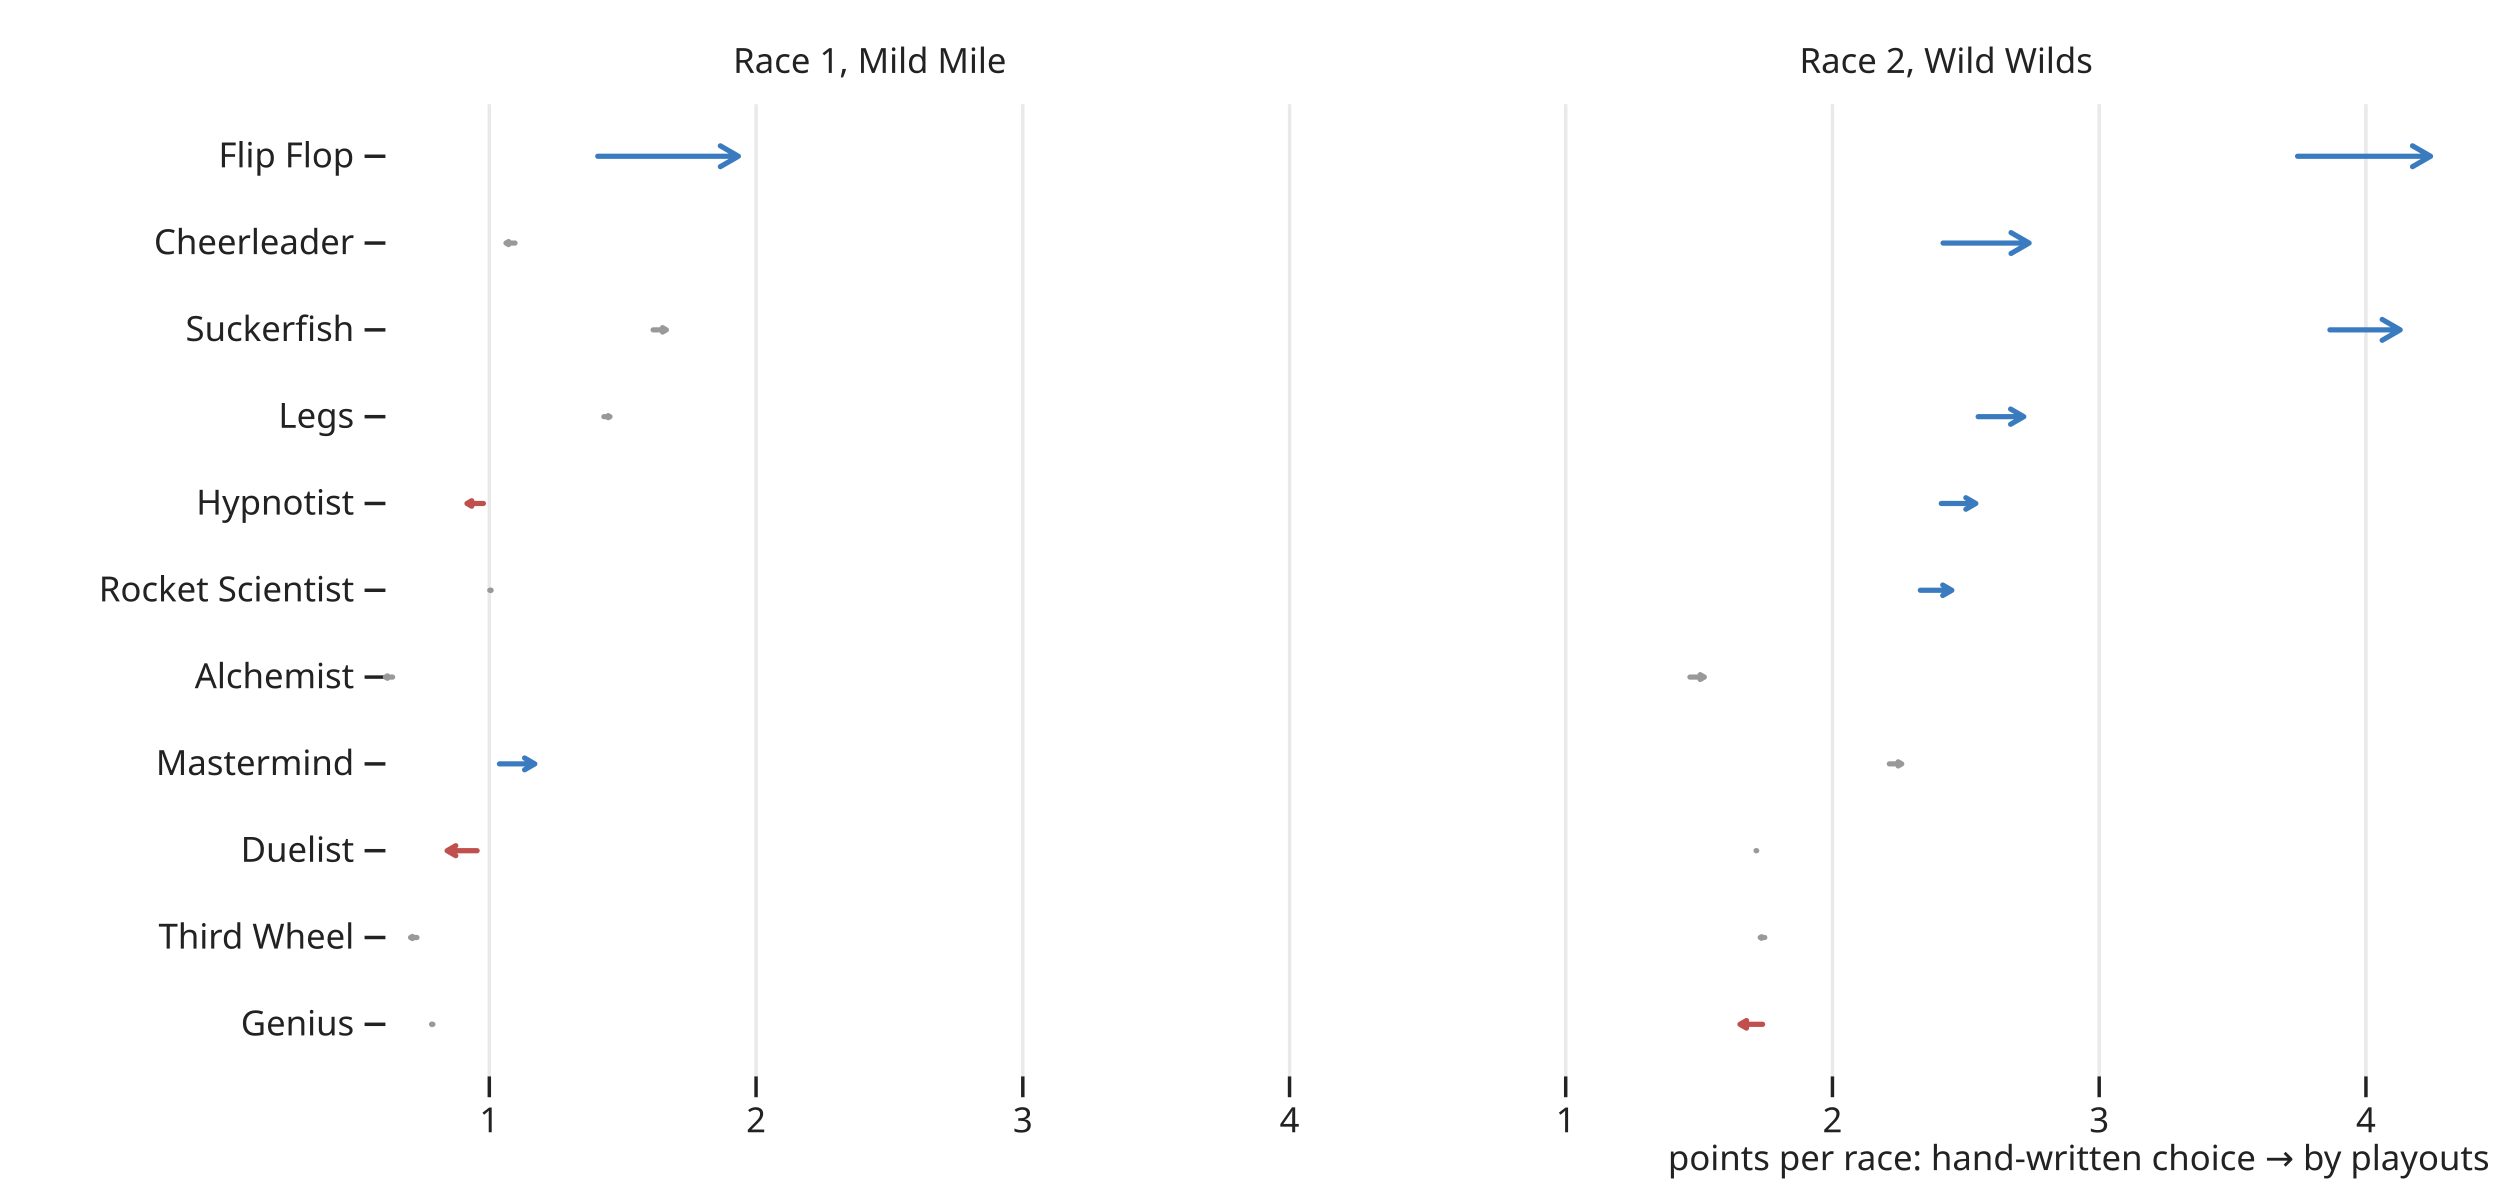
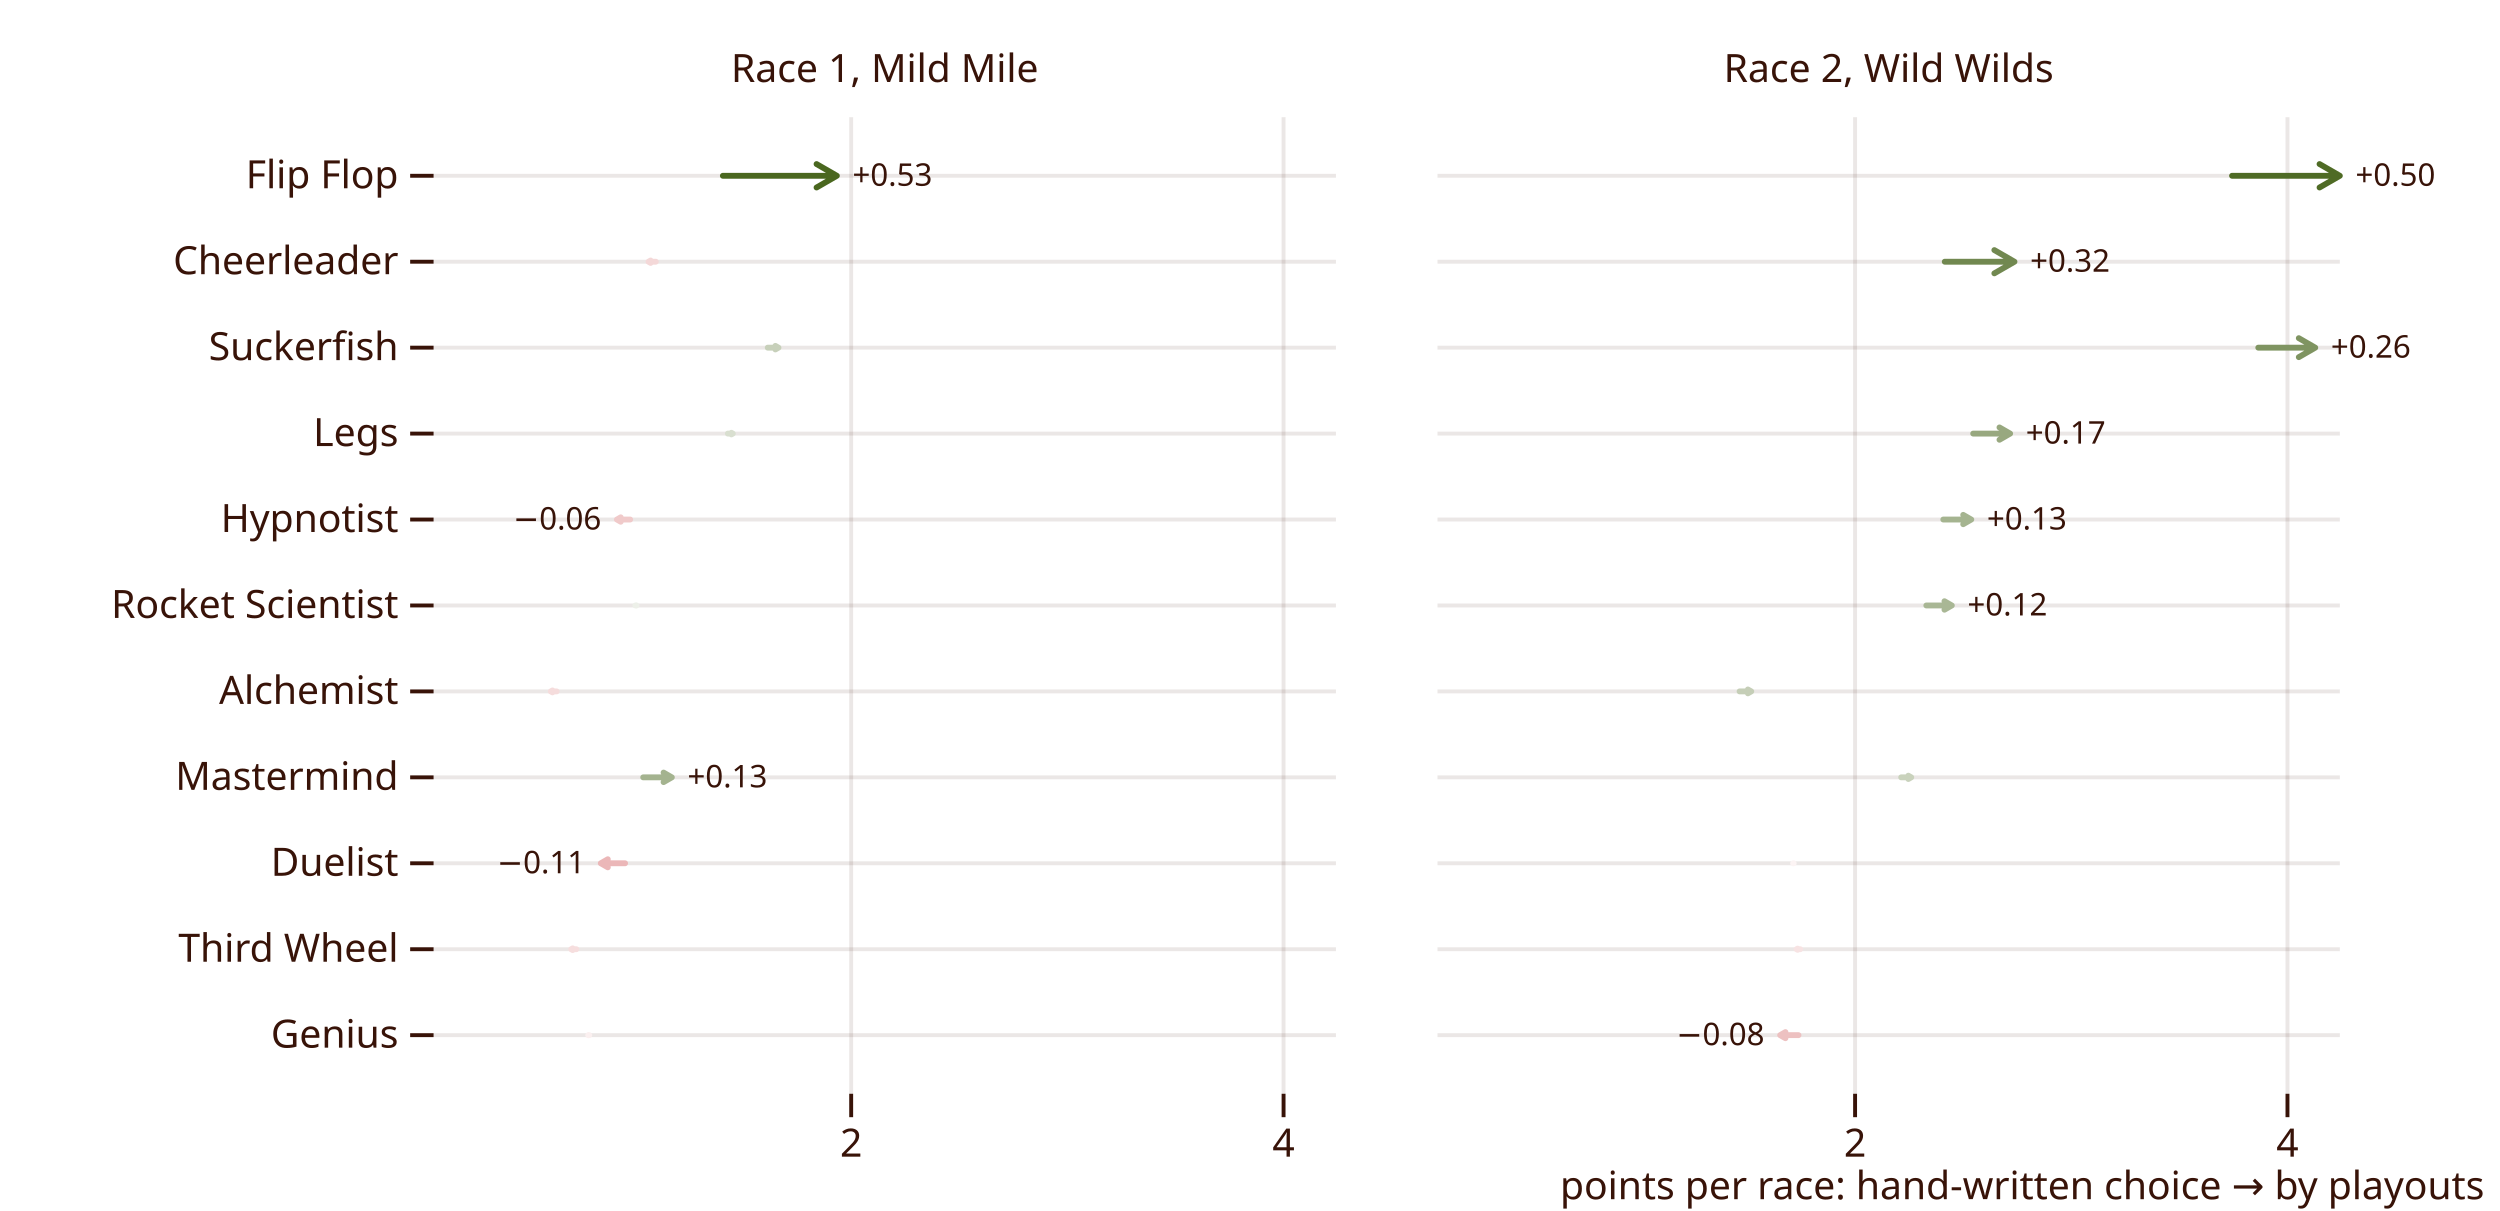
- <svg xmlns="http://www.w3.org/2000/svg" class="plot-d6a7b5" fill="currentColor" font-family="system-ui, sans-serif" font-size="10" text-anchor="middle" width="720" height="340" viewBox="0 0 720 340" style="background: white; color: rgb(34, 34, 34);">
+ <svg xmlns="http://www.w3.org/2000/svg" class="plot-d6a7b5" fill="currentColor" font-family="system-ui, sans-serif" font-size="10" text-anchor="middle" width="640" height="310" viewBox="0 0 640 310" style="background: rgb(255, 255, 255); color: rgb(56, 19, 8);">
  <style>:where(.plot-d6a7b5) {
  --plot-background: white;
  display: block;
  height: auto;
  height: intrinsic;
  max-width: 100%;
}
:where(.plot-d6a7b5 text),
:where(.plot-d6a7b5 tspan) {
  white-space: pre;
}</style>
  <g aria-label="fx-axis tick label" transform="translate(0,-9)">
    <g transform="translate(1,0)">
-       <text transform="translate(249.5,30)">Race 1, Mild Mile</text>
+       <text transform="translate(225.5,30)">Race 1, Mild Mile</text>
    </g>
-     <g transform="translate(311,0)">
-       <text transform="translate(249.5,30)">Race 2, Wild Wilds</text>
+     <g transform="translate(258,0)">
+       <text transform="translate(225.5,30)">Race 2, Wild Wilds</text>
+     </g>
+   </g>
+   <g aria-label="y-grid" aria-hidden="true">
+     <g stroke="currentColor" stroke-opacity="0.1" transform="translate(1,0)">
+       <line x1="110" x2="341" y1="45" y2="45" />
+       <line x1="110" x2="341" y1="67" y2="67" />
+       <line x1="110" x2="341" y1="89" y2="89" />
+       <line x1="110" x2="341" y1="111" y2="111" />
+       <line x1="110" x2="341" y1="133" y2="133" />
+       <line x1="110" x2="341" y1="155" y2="155" />
+       <line x1="110" x2="341" y1="177" y2="177" />
+       <line x1="110" x2="341" y1="199" y2="199" />
+       <line x1="110" x2="341" y1="221" y2="221" />
+       <line x1="110" x2="341" y1="243" y2="243" />
+       <line x1="110" x2="341" y1="265" y2="265" />
+     </g>
+     <g stroke="currentColor" stroke-opacity="0.1" transform="translate(258,0)">
+       <line x1="110" x2="341" y1="45" y2="45" />
+       <line x1="110" x2="341" y1="67" y2="67" />
+       <line x1="110" x2="341" y1="89" y2="89" />
+       <line x1="110" x2="341" y1="111" y2="111" />
+       <line x1="110" x2="341" y1="133" y2="133" />
+       <line x1="110" x2="341" y1="155" y2="155" />
+       <line x1="110" x2="341" y1="177" y2="177" />
+       <line x1="110" x2="341" y1="199" y2="199" />
+       <line x1="110" x2="341" y1="221" y2="221" />
+       <line x1="110" x2="341" y1="243" y2="243" />
+       <line x1="110" x2="341" y1="265" y2="265" />
    </g>
  </g>
  <g aria-label="y-axis tick" aria-hidden="true">
    <g fill="none" stroke="currentColor" transform="translate(1,0)">
      <path transform="translate(110,45)" d="M0,0L-6,0" />
-       <path transform="translate(110,70)" d="M0,0L-6,0" />
-       <path transform="translate(110,95)" d="M0,0L-6,0" />
-       <path transform="translate(110,120)" d="M0,0L-6,0" />
-       <path transform="translate(110,145)" d="M0,0L-6,0" />
-       <path transform="translate(110,170)" d="M0,0L-6,0" />
-       <path transform="translate(110,195)" d="M0,0L-6,0" />
-       <path transform="translate(110,220)" d="M0,0L-6,0" />
-       <path transform="translate(110,245)" d="M0,0L-6,0" />
-       <path transform="translate(110,270)" d="M0,0L-6,0" />
-       <path transform="translate(110,295)" d="M0,0L-6,0" />
+       <path transform="translate(110,67)" d="M0,0L-6,0" />
+       <path transform="translate(110,89)" d="M0,0L-6,0" />
+       <path transform="translate(110,111)" d="M0,0L-6,0" />
+       <path transform="translate(110,133)" d="M0,0L-6,0" />
+       <path transform="translate(110,155)" d="M0,0L-6,0" />
+       <path transform="translate(110,177)" d="M0,0L-6,0" />
+       <path transform="translate(110,199)" d="M0,0L-6,0" />
+       <path transform="translate(110,221)" d="M0,0L-6,0" />
+       <path transform="translate(110,243)" d="M0,0L-6,0" />
+       <path transform="translate(110,265)" d="M0,0L-6,0" />
    </g>
  </g>
  <g aria-label="y-axis tick label" transform="translate(-9,0)">
    <g text-anchor="end" transform="translate(1,0)">
      <text y="0.32em" transform="translate(110,45)">Flip Flop</text>
-       <text y="0.32em" transform="translate(110,70)">Cheerleader</text>
-       <text y="0.32em" transform="translate(110,95)">Suckerfish</text>
-       <text y="0.32em" transform="translate(110,120)">Legs</text>
-       <text y="0.32em" transform="translate(110,145)">Hypnotist</text>
-       <text y="0.32em" transform="translate(110,170)">Rocket Scientist</text>
-       <text y="0.32em" transform="translate(110,195)">Alchemist</text>
-       <text y="0.32em" transform="translate(110,220)">Mastermind</text>
-       <text y="0.32em" transform="translate(110,245)">Duelist</text>
-       <text y="0.32em" transform="translate(110,270)">Third Wheel</text>
-       <text y="0.32em" transform="translate(110,295)">Genius</text>
+       <text y="0.32em" transform="translate(110,67)">Cheerleader</text>
+       <text y="0.32em" transform="translate(110,89)">Suckerfish</text>
+       <text y="0.32em" transform="translate(110,111)">Legs</text>
+       <text y="0.32em" transform="translate(110,133)">Hypnotist</text>
+       <text y="0.32em" transform="translate(110,155)">Rocket Scientist</text>
+       <text y="0.32em" transform="translate(110,177)">Alchemist</text>
+       <text y="0.32em" transform="translate(110,199)">Mastermind</text>
+       <text y="0.32em" transform="translate(110,221)">Duelist</text>
+       <text y="0.32em" transform="translate(110,243)">Third Wheel</text>
+       <text y="0.32em" transform="translate(110,265)">Genius</text>
    </g>
  </g>
  <g aria-label="x-grid" aria-hidden="true">
    <g stroke="currentColor" stroke-opacity="0.1" transform="translate(1,0)">
-       <line x1="139.922" x2="139.922" y1="30" y2="310" />
-       <line x1="216.745" x2="216.745" y1="30" y2="310" />
-       <line x1="293.567" x2="293.567" y1="30" y2="310" />
-       <line x1="370.39" x2="370.39" y1="30" y2="310" />
+       <line x1="216.902" x2="216.902" y1="30" y2="280" />
+       <line x1="327.593" x2="327.593" y1="30" y2="280" />
    </g>
-     <g stroke="currentColor" stroke-opacity="0.1" transform="translate(311,0)">
-       <line x1="139.922" x2="139.922" y1="30" y2="310" />
-       <line x1="216.745" x2="216.745" y1="30" y2="310" />
-       <line x1="293.567" x2="293.567" y1="30" y2="310" />
-       <line x1="370.39" x2="370.39" y1="30" y2="310" />
+     <g stroke="currentColor" stroke-opacity="0.1" transform="translate(258,0)">
+       <line x1="216.902" x2="216.902" y1="30" y2="280" />
+       <line x1="327.593" x2="327.593" y1="30" y2="280" />
    </g>
  </g>
  <g aria-label="x-axis tick" aria-hidden="true">
    <g fill="none" stroke="currentColor" transform="translate(1,0)">
-       <path transform="translate(139.9224,310)" d="M0,0L0,6" />
-       <path transform="translate(216.7448,310)" d="M0,0L0,6" />
-       <path transform="translate(293.5673,310)" d="M0,0L0,6" />
-       <path transform="translate(370.3898,310)" d="M0,0L0,6" />
+       <path transform="translate(216.9022,280)" d="M0,0L0,6" />
+       <path transform="translate(327.5926,280)" d="M0,0L0,6" />
    </g>
-     <g fill="none" stroke="currentColor" transform="translate(311,0)">
-       <path transform="translate(139.9224,310)" d="M0,0L0,6" />
-       <path transform="translate(216.7448,310)" d="M0,0L0,6" />
-       <path transform="translate(293.5673,310)" d="M0,0L0,6" />
-       <path transform="translate(370.3898,310)" d="M0,0L0,6" />
+     <g fill="none" stroke="currentColor" transform="translate(258,0)">
+       <path transform="translate(216.9022,280)" d="M0,0L0,6" />
+       <path transform="translate(327.5926,280)" d="M0,0L0,6" />
    </g>
  </g>
  <g aria-label="x-axis tick label" transform="translate(0,9)">
    <g font-variant="tabular-nums" transform="translate(1,0)">
-       <text y="0.71em" transform="translate(139.9224,310)">1</text>
-       <text y="0.71em" transform="translate(216.7448,310)">2</text>
-       <text y="0.71em" transform="translate(293.5673,310)">3</text>
-       <text y="0.71em" transform="translate(370.3898,310)">4</text>
+       <text y="0.71em" transform="translate(216.9022,280)">2</text>
+       <text y="0.71em" transform="translate(327.5926,280)">4</text>
    </g>
-     <g font-variant="tabular-nums" transform="translate(311,0)">
-       <text y="0.71em" transform="translate(139.9224,310)">1</text>
-       <text y="0.71em" transform="translate(216.7448,310)">2</text>
-       <text y="0.71em" transform="translate(293.5673,310)">3</text>
-       <text y="0.71em" transform="translate(370.3898,310)">4</text>
+     <g font-variant="tabular-nums" transform="translate(258,0)">
+       <text y="0.71em" transform="translate(216.9022,280)">2</text>
+       <text y="0.71em" transform="translate(327.5926,280)">4</text>
    </g>
  </g>
-   <g aria-label="x-axis label" text-anchor="end" transform="translate(17,27)">
-     <text transform="translate(700,310)">points per race: hand-written choice → by playouts</text>
+   <g aria-label="x-axis label" text-anchor="end" transform="translate(37,27)">
+     <text transform="translate(599,280)">points per race: hand-written choice → by playouts</text>
  </g>
  <g aria-label="arrow">
    <g fill="none" stroke-width="1.5" stroke-linecap="round" stroke-miterlimit="1" transform="translate(1,0)">
-       <path d="M172.918,120L174.685,120M174.174,119.706L174.685,120L174.174,120.294" stroke="#999" />
-       <path d="M119.084,270L117.241,270M117.773,270.307L117.241,270L117.773,269.693" stroke="#999" />
-       <path d="M138.213,145L133.488,145M134.852,145.787L133.488,145L134.852,144.213" stroke="#c0504d" />
-       <path d="M112.074,195L110,195M110.599,195.346L110,195L110.599,194.654" stroke="#999" />
-       <path d="M136.408,245L127.765,245M130.26,246.44L127.765,245L130.26,243.56" stroke="#c0504d" />
-       <path d="M187.091,95L190.913,95M189.81,94.363L190.913,95L189.81,95.637" stroke="#999" />
-       <path d="M147.317,70L144.724,70M145.472,70.432L144.724,70L145.472,69.568" stroke="#999" />
-       <path d="M171.151,45L211.655,45M206.459,42L211.655,45L206.459,48" stroke="#3a7bbf" />
-       <path d="M140.057,170L140.441,170M140.33,169.936L140.441,170L140.33,170.064" stroke="#999" />
-       <path d="M123.674,295L123.29,295M123.401,295.064L123.29,295L123.401,294.936" stroke="#999" />
-       <path d="M142.842,220L153.021,220M150.082,218.304L153.021,220L150.082,221.696" stroke="#3a7bbf" />
+       <path d="M166.884,67L165.016,67M165.555,67.311L165.016,67L165.555,66.689" stroke="rgb(244,216,216)" />
+       <path d="M195.539,89L198.292,89M197.498,88.541L198.292,89L197.498,89.459" stroke="rgb(199,208,186)" />
+       <path d="M163.66,199L170.993,199M168.876,197.778L170.993,199L168.876,200.222" stroke="rgb(164,179,143)" />
+       <path d="M141.494,177L140,177M140.431,177.249L140,177L140.431,176.751" stroke="rgb(245,220,220)" />
+       <path d="M159.025,221L152.799,221M154.596,222.038L152.799,221L154.596,219.962" stroke="rgb(235,183,184)" />
+       <path d="M161.654,155L161.931,155M161.851,154.954L161.931,155L161.851,155.046" stroke="rgb(237,240,233)" />
+       <path d="M184.055,45L213.236,45M208.039,42L213.236,45L208.039,48" stroke="rgb(74,103,31)" />
+       <path d="M146.545,243L145.216,243M145.6,243.221L145.216,243L145.6,242.779" stroke="rgb(246,222,222)" />
+       <path d="M185.328,111L186.601,111M186.233,110.788L186.601,111L186.233,111.212" stroke="rgb(217,223,208)" />
+       <path d="M160.326,133L156.922,133M157.904,133.567L156.922,133L157.904,132.433" stroke="rgb(240,202,202)" />
+       <path d="M149.851,265L149.575,265M149.655,265.046L149.575,265L149.655,264.954" stroke="rgb(251,240,240)" />
    </g>
-     <g fill="none" stroke-width="1.5" stroke-linecap="round" stroke-miterlimit="1" transform="translate(311,0)">
-       <path d="M242.058,170L251.123,170M248.506,168.489L251.123,170L248.506,171.511" stroke="#3a7bbf" />
-       <path d="M197.251,270L195.945,270M196.322,270.218L195.945,270L196.322,269.782" stroke="#999" />
-       <path d="M175.702,195L179.851,195M178.653,194.309L179.851,195L178.653,195.691" stroke="#999" />
-       <path d="M248.607,70L273.382,70M268.186,67L273.382,70L268.186,73" stroke="#3a7bbf" />
-       <path d="M196.637,295L190.107,295M191.992,296.088L190.107,295L191.992,293.912" stroke="#c0504d" />
-       <path d="M360.019,95L380.261,95M375.065,92L380.261,95L375.065,98" stroke="#3a7bbf" />
-       <path d="M350.704,45L389,45M383.804,42L389,45L383.804,48" stroke="#3a7bbf" />
-       <path d="M248.088,145L258.037,145M255.165,143.342L258.037,145L255.165,146.658" stroke="#3a7bbf" />
-       <path d="M233.127,220L236.699,220M235.668,219.405L236.699,220L235.668,220.595" stroke="#999" />
-       <path d="M258.709,120L271.846,120M268.054,117.811L271.846,120L268.054,122.189" stroke="#3a7bbf" />
-       <path d="M194.927,245L194.735,245M194.791,245.032L194.735,245L194.791,244.968" stroke="#999" />
+     <g fill="none" stroke-width="1.5" stroke-linecap="round" stroke-miterlimit="1" transform="translate(258,0)">
+       <path d="M235.138,155L241.669,155M239.784,153.912L241.669,155L239.784,156.088" stroke="rgb(169,183,149)" />
+       <path d="M202.858,243L201.917,243M202.189,243.157L201.917,243L202.189,242.843" stroke="rgb(247,227,227)" />
+       <path d="M187.334,177L190.323,177M189.46,176.502L190.323,177L189.46,177.498" stroke="rgb(197,206,183)" />
+       <path d="M201.184,221L201.046,221M201.086,221.023L201.046,221L201.086,220.977" stroke="rgb(252,244,244)" />
+       <path d="M239.857,67L257.705,67M252.553,64.025L257.705,67L252.553,69.975" stroke="rgb(113,136,80)" />
+       <path d="M202.416,265L197.711,265M199.069,265.784L197.711,265L199.069,264.216" stroke="rgb(237,193,193)" />
+       <path d="M320.121,89L334.704,89M330.495,86.569L334.704,89L330.495,91.431" stroke="rgb(127,148,97)" />
+       <path d="M313.41,45L341,45M335.804,42L341,45L335.804,48" stroke="rgb(79,107,37)" />
+       <path d="M239.483,133L246.65,133M244.581,131.805L246.65,133L244.581,134.195" stroke="rgb(165,180,144)" />
+       <path d="M228.705,199L231.278,199M230.535,198.571L231.278,199L230.535,199.429" stroke="rgb(201,210,188)" />
+       <path d="M247.135,111L256.599,111M253.867,109.423L256.599,111L253.867,112.577" stroke="rgb(152,168,127)" />
+     </g>
+   </g>
+   <g aria-label="text" transform="translate(4,0)">
+     <g text-anchor="start" font-size="8" transform="translate(1,0)">
+       <text y="0.32em" transform="translate(170.9933,199)">+0.13</text>
+       <text y="0.32em" transform="translate(213.2356,45)">+0.53</text>
+     </g>
+     <g text-anchor="start" font-size="8" transform="translate(258,0)">
+       <text y="0.32em" transform="translate(241.6692,155)">+0.12</text>
+       <text y="0.32em" transform="translate(257.7054,67)">+0.32</text>
+       <text y="0.32em" transform="translate(334.7045,89)">+0.26</text>
+       <text y="0.32em" transform="translate(341,45)">+0.50</text>
+       <text y="0.32em" transform="translate(246.6502,133)">+0.13</text>
+       <text y="0.32em" transform="translate(256.5985,111)">+0.17</text>
+     </g>
+   </g>
+   <g aria-label="text" transform="translate(-4,0)">
+     <g text-anchor="end" font-size="8" transform="translate(1,0)">
+       <text y="0.32em" transform="translate(152.7986,221)">−0.11</text>
+       <text y="0.32em" transform="translate(156.9218,133)">−0.06</text>
+     </g>
+     <g text-anchor="end" font-size="8" transform="translate(258,0)">
+       <text y="0.32em" transform="translate(197.7112,265)">−0.08</text>
    </g>
  </g>
</svg>
